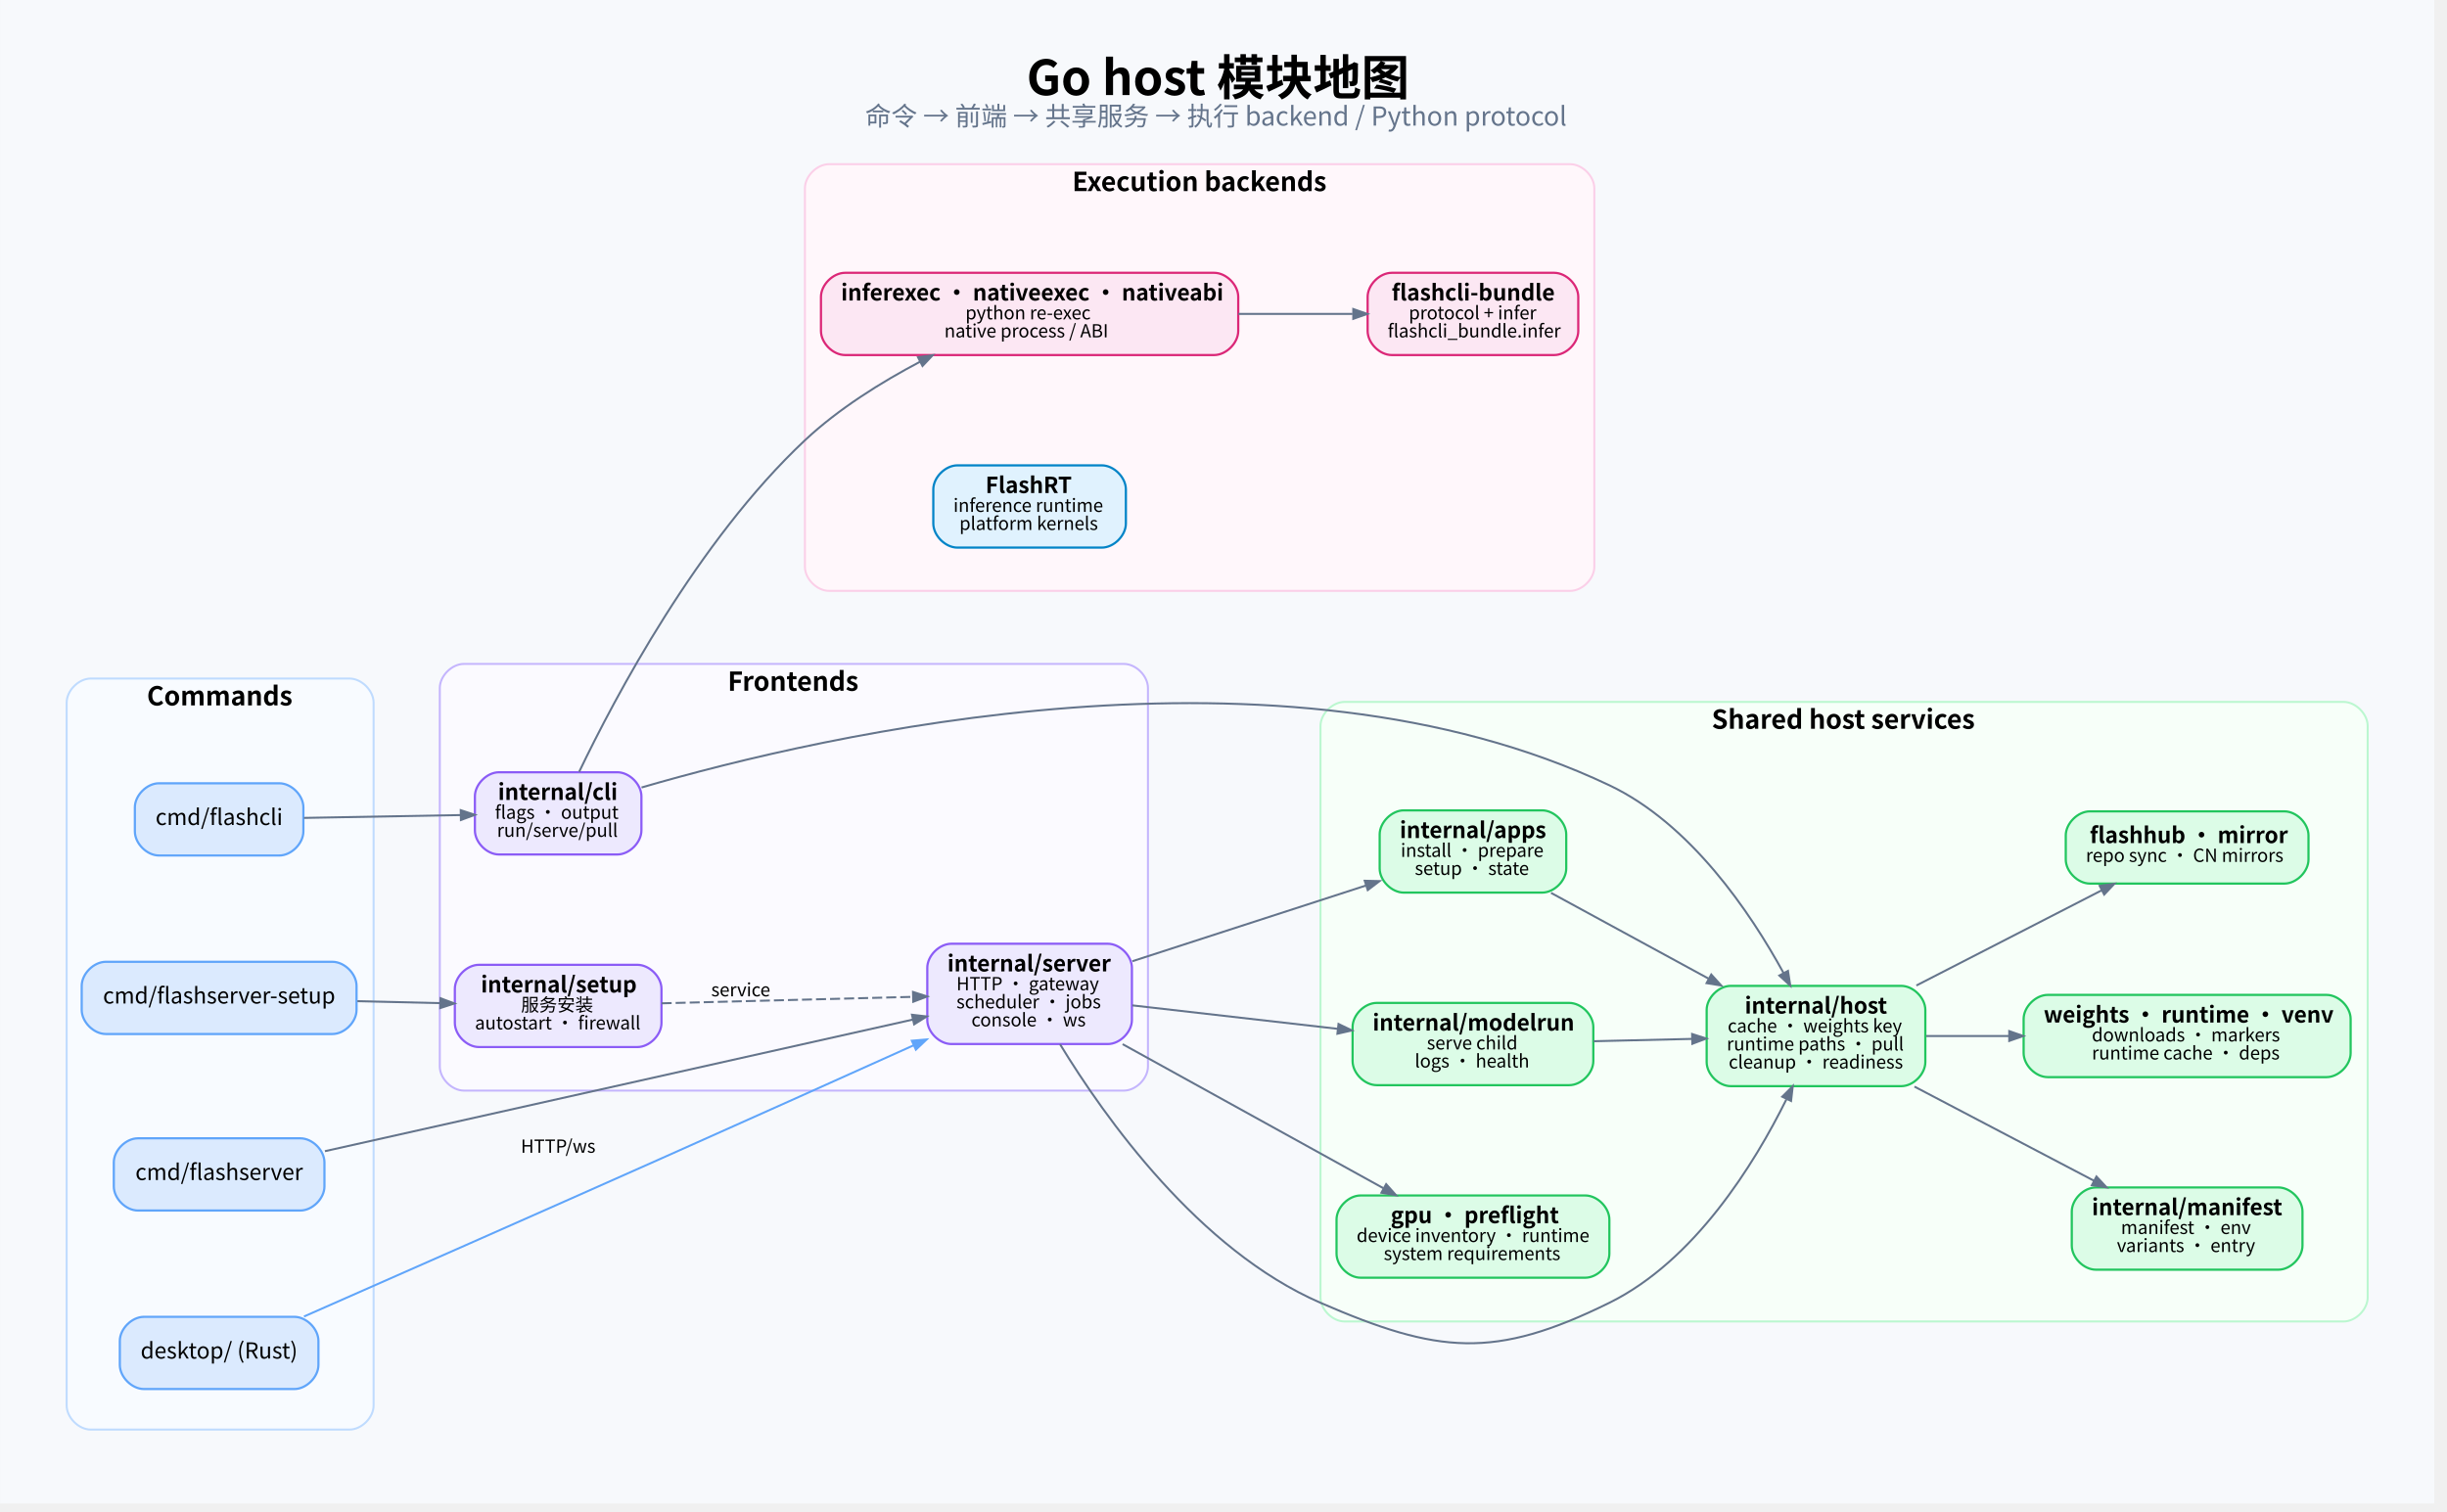
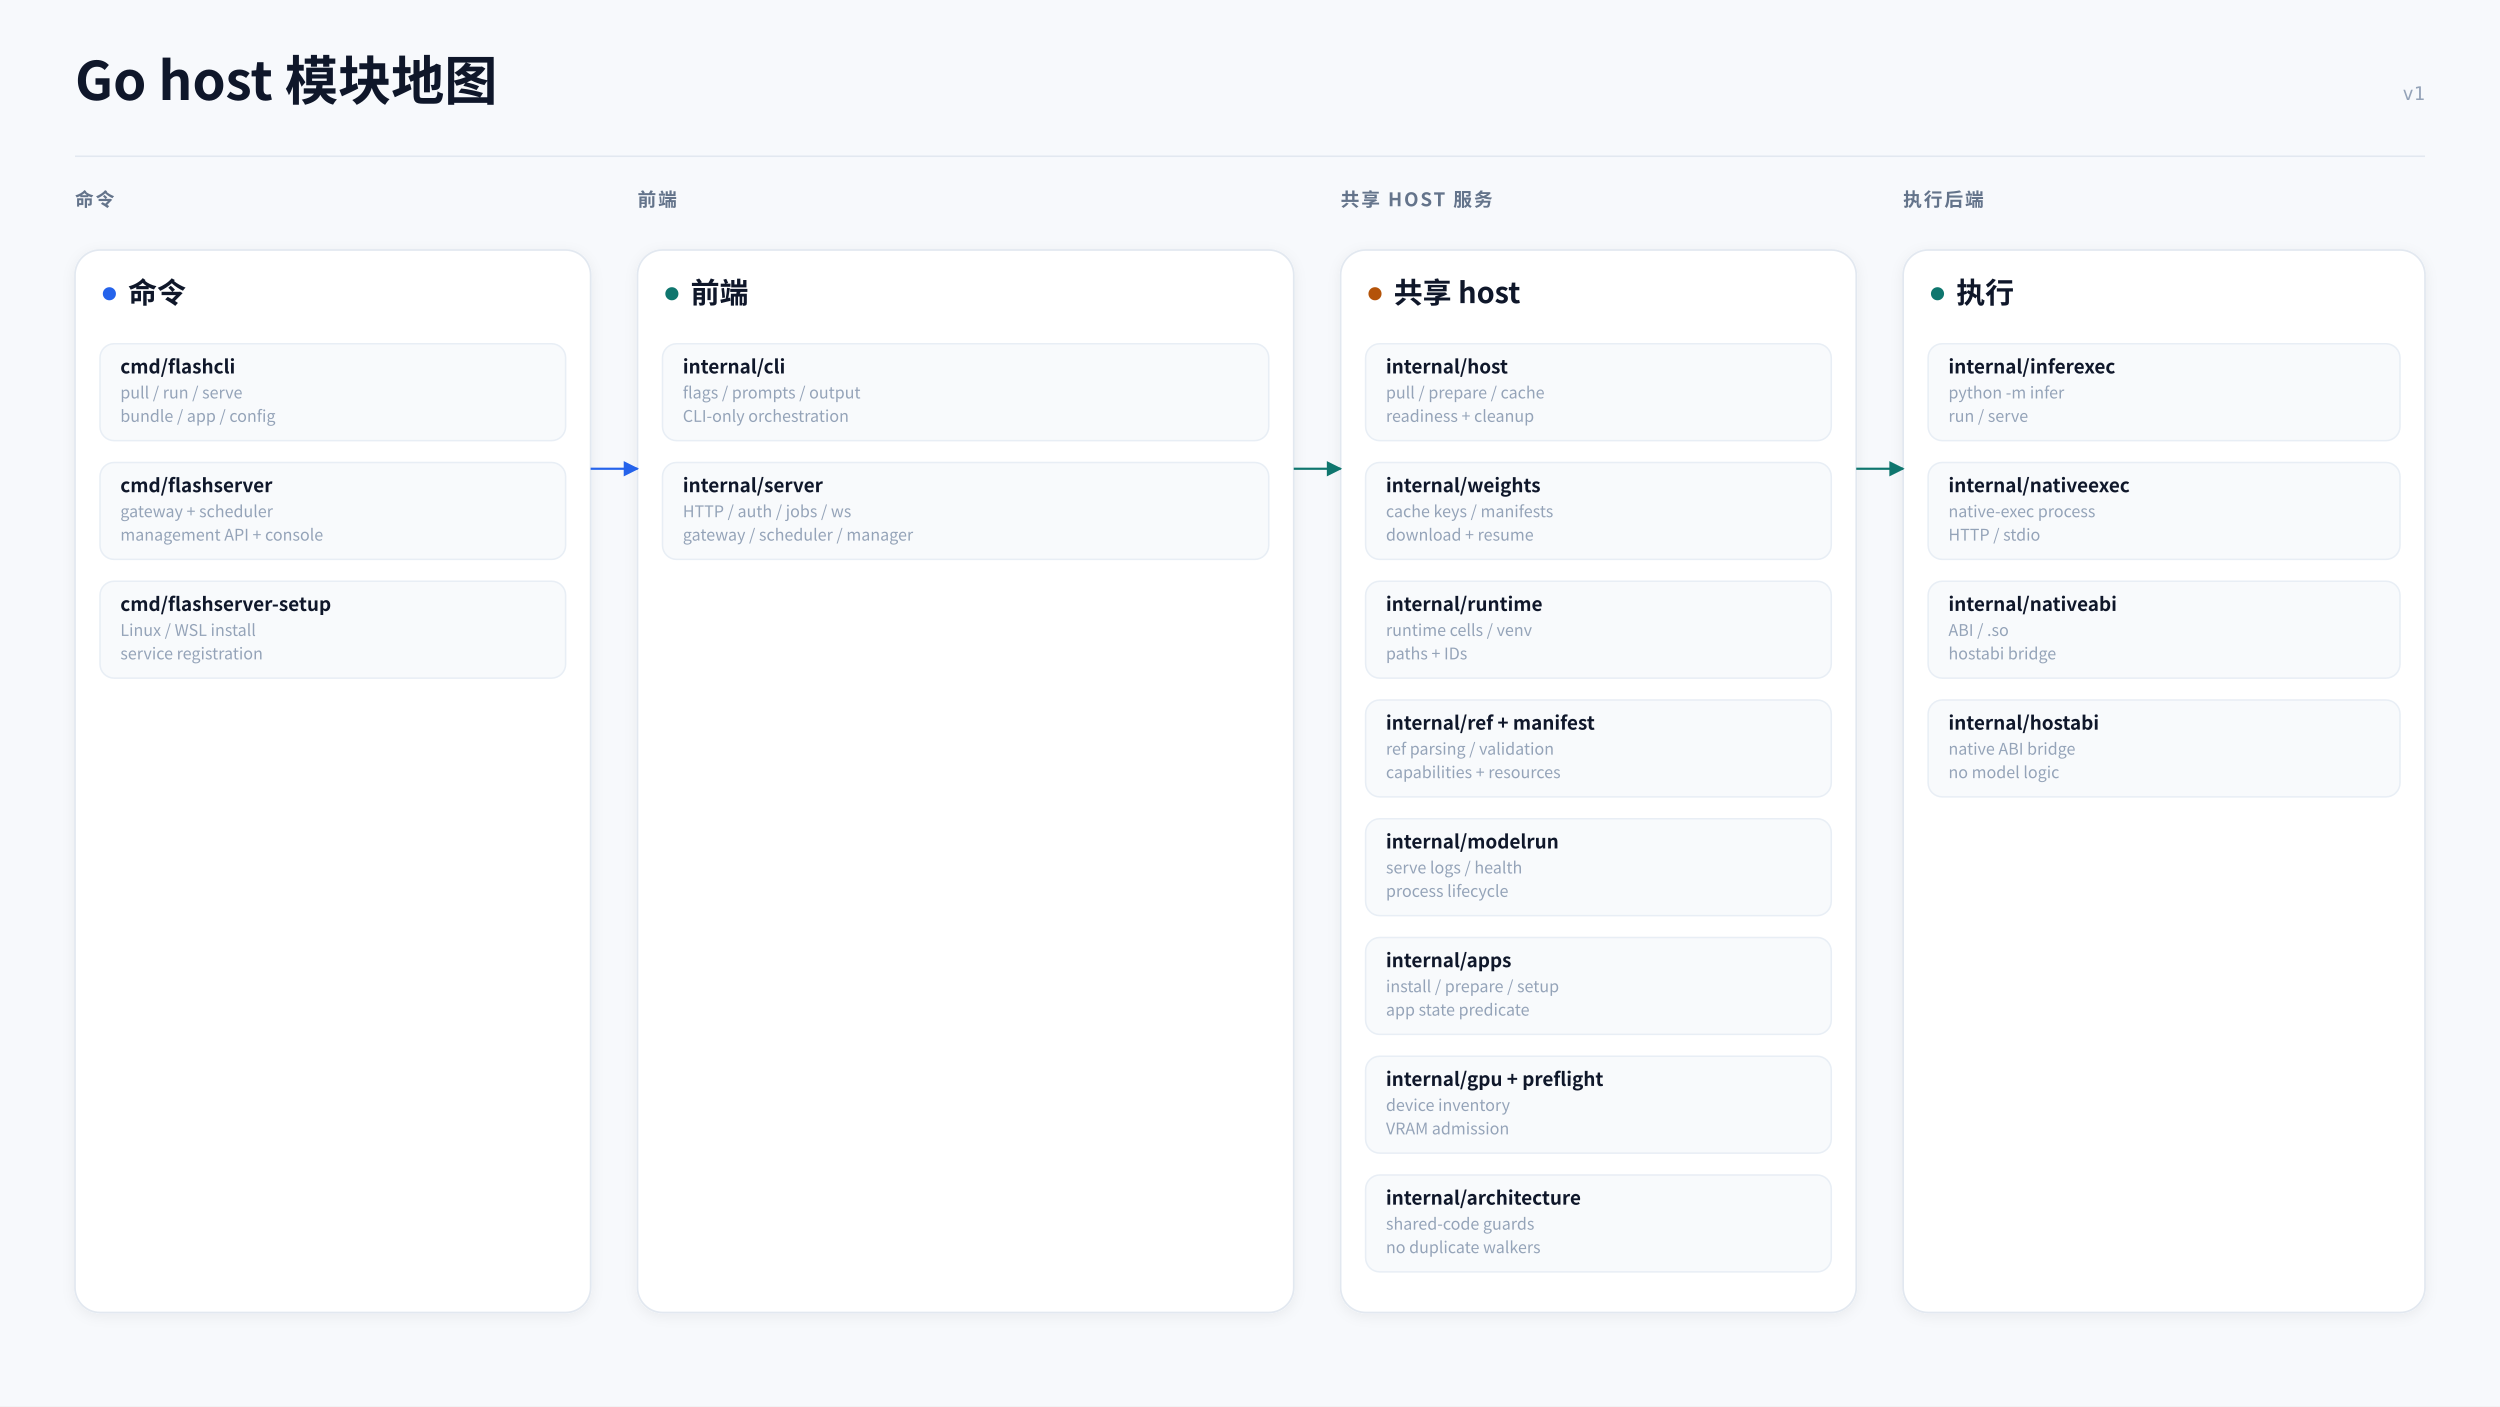
- <svg xmlns="http://www.w3.org/2000/svg" width="1049pt" height="648pt" viewBox="0.00 0.00 1048.95 648.00">
-   <g id="graph0" class="graph" transform="scale(0.86 0.86) rotate(0) translate(25.2 724.39)">
-     <polygon fill="#f7f9fc" stroke="transparent" points="-25.2,25.2 -25.2,-724.39 1188.2,-724.39 1188.2,25.2 -25.2,25.2" />
-     <text text-anchor="start" x="486.5" y="-676.99" font-family="Noto Sans CJK SC" font-weight="bold" font-size="24.00">Go host 模块地图</text>
-     <text text-anchor="start" x="406" y="-661.79" font-family="Noto Sans CJK SC" font-size="13.00" fill="#64748b">命令 → 前端 → 共享服务 → 执行 backend / Python protocol</text>
-     <g id="clust1" class="cluster">
-       <path fill="#f8fbff" stroke="#bfdbfe" d="M20,-11.66C20,-11.66 149,-11.66 149,-11.66 155,-11.66 161,-17.66 161,-23.66 161,-23.66 161,-374.1 161,-374.1 161,-380.1 155,-386.1 149,-386.1 149,-386.1 20,-386.1 20,-386.1 14,-386.1 8,-380.1 8,-374.1 8,-374.1 8,-23.66 8,-23.66 8,-17.66 14,-11.66 20,-11.66" />
-       <text text-anchor="start" x="48" y="-372.7" font-family="Noto Sans CJK SC" font-weight="bold" font-size="13.00">Commands</text>
-     </g>
-     <g id="clust2" class="cluster">
-       <path fill="#fbfaff" stroke="#c4b5fd" d="M206,-180.67C206,-180.67 535,-180.67 535,-180.67 541,-180.67 547,-186.67 547,-192.67 547,-192.67 547,-381.39 547,-381.39 547,-387.39 541,-393.39 535,-393.39 535,-393.39 206,-393.39 206,-393.39 200,-393.39 194,-387.39 194,-381.39 194,-381.39 194,-192.67 194,-192.67 194,-186.67 200,-180.67 206,-180.67" />
-       <text text-anchor="start" x="337.5" y="-379.99" font-family="Noto Sans CJK SC" font-weight="bold" font-size="13.00">Frontends</text>
-     </g>
-     <g id="clust3" class="cluster">
-       <path fill="#f7fff9" stroke="#bbf7d0" d="M645,-65.56C645,-65.56 1143,-65.56 1143,-65.56 1149,-65.56 1155,-71.56 1155,-77.56 1155,-77.56 1155,-362.45 1155,-362.45 1155,-368.45 1149,-374.45 1143,-374.45 1143,-374.45 645,-374.45 645,-374.45 639,-374.45 633,-368.45 633,-362.45 633,-362.45 633,-77.56 633,-77.56 633,-71.56 639,-65.56 645,-65.56" />
-       <text text-anchor="start" x="828" y="-361.05" font-family="Noto Sans CJK SC" font-weight="bold" font-size="13.00">Shared host services</text>
-     </g>
-     <g id="clust4" class="cluster">
-       <path fill="#fff7fb" stroke="#fbcfe8" d="M388,-429.81C388,-429.81 757.5,-429.81 757.5,-429.81 763.5,-429.81 769.5,-435.81 769.5,-441.81 769.5,-441.81 769.5,-630.53 769.5,-630.53 769.5,-636.53 763.5,-642.53 757.5,-642.53 757.5,-642.53 388,-642.53 388,-642.53 382,-642.53 376,-636.53 376,-630.53 376,-630.53 376,-441.81 376,-441.81 376,-435.81 382,-429.81 388,-429.81" />
-       <text text-anchor="start" x="509.25" y="-629.13" font-family="Noto Sans CJK SC" font-weight="bold" font-size="13.00">Execution backends</text>
-     </g>
-     <g id="node1" class="node">
-       <path fill="#dbeafe" stroke="#60a5fa" stroke-width="1.1" d="M114,-333.88C114,-333.88 54,-333.88 54,-333.88 48,-333.88 42,-327.88 42,-321.88 42,-321.88 42,-309.88 42,-309.88 42,-303.88 48,-297.88 54,-297.88 54,-297.88 114,-297.88 114,-297.88 120,-297.88 126,-303.88 126,-309.88 126,-309.88 126,-321.88 126,-321.88 126,-327.88 120,-333.88 114,-333.88" />
-       <text text-anchor="middle" x="84" y="-313.08" font-family="Noto Sans CJK SC" font-size="11.00">cmd/flashcli</text>
-     </g>
-     <g id="node5" class="node">
-       <path fill="#ede9fe" stroke="#8b5cf6" stroke-width="1.1" d="M282.5,-339.38C282.5,-339.38 223.5,-339.38 223.5,-339.38 217.5,-339.38 211.5,-333.38 211.5,-327.38 211.5,-327.38 211.5,-310.38 211.5,-310.38 211.5,-304.38 217.5,-298.38 223.5,-298.38 223.5,-298.38 282.5,-298.38 282.5,-298.38 288.5,-298.38 294.5,-304.38 294.5,-310.38 294.5,-310.38 294.5,-327.38 294.5,-327.38 294.5,-333.38 288.5,-339.38 282.5,-339.38" />
-       <text text-anchor="start" x="223" y="-325.58" font-family="Noto Sans CJK SC" font-weight="bold" font-size="11.00">internal/cli</text>
-       <text text-anchor="start" x="221.5" y="-316.18" font-family="Noto Sans CJK SC" font-size="9.00">flags · output</text>
-       <text text-anchor="start" x="222.5" y="-307.18" font-family="Noto Sans CJK SC" font-size="9.00">run/serve/pull</text>
-     </g>
-     <g id="edge1" class="edge">
-       <path fill="none" stroke="#64748b" d="M126.28,-316.62C149.93,-317.05 179.71,-317.58 204.35,-318.03" />
-       <polygon fill="#64748b" stroke="#64748b" points="204.44,-320.48 211.48,-318.15 204.53,-315.58 204.44,-320.48" />
-     </g>
-     <g id="node2" class="node">
-       <path fill="#dbeafe" stroke="#60a5fa" stroke-width="1.1" d="M124.5,-156.88C124.5,-156.88 43.5,-156.88 43.5,-156.88 37.5,-156.88 31.5,-150.88 31.5,-144.88 31.5,-144.88 31.5,-132.88 31.5,-132.88 31.5,-126.88 37.5,-120.88 43.5,-120.88 43.5,-120.88 124.5,-120.88 124.5,-120.88 130.5,-120.88 136.5,-126.88 136.5,-132.88 136.5,-132.88 136.5,-144.88 136.5,-144.88 136.5,-150.88 130.5,-156.88 124.5,-156.88" />
-       <text text-anchor="middle" x="84" y="-136.08" font-family="Noto Sans CJK SC" font-size="11.00">cmd/flashserver</text>
-     </g>
-     <g id="node6" class="node">
-       <path fill="#ede9fe" stroke="#8b5cf6" stroke-width="1.1" d="M527,-253.88C527,-253.88 449,-253.88 449,-253.88 443,-253.88 437,-247.88 437,-241.88 437,-241.88 437,-215.88 437,-215.88 437,-209.88 443,-203.88 449,-203.88 449,-203.88 527,-203.88 527,-203.88 533,-203.88 539,-209.88 539,-215.88 539,-215.88 539,-241.88 539,-241.88 539,-247.88 533,-253.88 527,-253.88" />
-       <text text-anchor="start" x="447" y="-240.08" font-family="Noto Sans CJK SC" font-weight="bold" font-size="11.00">internal/server</text>
-       <text text-anchor="start" x="451.5" y="-230.68" font-family="Noto Sans CJK SC" font-size="9.00">HTTP · gateway</text>
-       <text text-anchor="start" x="451.5" y="-221.68" font-family="Noto Sans CJK SC" font-size="9.00">scheduler · jobs</text>
-       <text text-anchor="start" x="459" y="-212.68" font-family="Noto Sans CJK SC" font-size="9.00">console · ws</text>
-     </g>
-     <g id="edge2" class="edge">
-       <path fill="none" stroke="#64748b" d="M136.73,-150.46C212.07,-167.33 351.51,-198.55 429.81,-216.08" />
-       <polygon fill="#64748b" stroke="#64748b" points="429.37,-218.49 436.73,-217.63 430.44,-213.71 429.37,-218.49" />
-     </g>
-     <g id="node3" class="node">
-       <path fill="#dbeafe" stroke="#60a5fa" stroke-width="1.1" d="M140.5,-244.88C140.5,-244.88 27.5,-244.88 27.5,-244.88 21.5,-244.88 15.5,-238.88 15.5,-232.88 15.5,-232.88 15.5,-220.88 15.5,-220.88 15.5,-214.88 21.5,-208.88 27.5,-208.88 27.5,-208.88 140.5,-208.88 140.5,-208.88 146.5,-208.88 152.5,-214.88 152.5,-220.88 152.5,-220.88 152.5,-232.88 152.5,-232.88 152.5,-238.88 146.5,-244.88 140.5,-244.88" />
-       <text text-anchor="middle" x="84" y="-224.08" font-family="Noto Sans CJK SC" font-size="11.00">cmd/flashserver-setup</text>
-     </g>
-     <g id="node7" class="node">
-       <path fill="#ede9fe" stroke="#8b5cf6" stroke-width="1.1" d="M292.5,-243.38C292.5,-243.38 213.5,-243.38 213.5,-243.38 207.5,-243.38 201.5,-237.38 201.5,-231.38 201.5,-231.38 201.5,-214.38 201.5,-214.38 201.5,-208.38 207.5,-202.38 213.5,-202.38 213.5,-202.38 292.5,-202.38 292.5,-202.38 298.5,-202.38 304.5,-208.38 304.5,-214.38 304.5,-214.38 304.5,-231.38 304.5,-231.38 304.5,-237.38 298.5,-243.38 292.5,-243.38" />
-       <text text-anchor="start" x="214.5" y="-229.58" font-family="Noto Sans CJK SC" font-weight="bold" font-size="11.00">internal/setup</text>
-       <text text-anchor="start" x="234.5" y="-220.18" font-family="Noto Sans CJK SC" font-size="9.00">服务安装</text>
-       <text text-anchor="start" x="211.5" y="-211.18" font-family="Noto Sans CJK SC" font-size="9.00">autostart · firewall</text>
-     </g>
-     <g id="edge3" class="edge">
-       <path fill="none" stroke="#64748b" d="M152.93,-225.25C166.56,-224.93 180.78,-224.59 194.04,-224.27" />
-       <polygon fill="#64748b" stroke="#64748b" points="194.36,-226.71 201.3,-224.1 194.24,-221.81 194.36,-226.71" />
-     </g>
-     <g id="node4" class="node">
-       <path fill="#dbeafe" stroke="#60a5fa" stroke-width="1.1" d="M121.5,-67.88C121.5,-67.88 46.5,-67.88 46.5,-67.88 40.5,-67.88 34.5,-61.88 34.5,-55.88 34.5,-55.88 34.5,-43.88 34.5,-43.88 34.5,-37.88 40.5,-31.88 46.5,-31.88 46.5,-31.88 121.5,-31.88 121.5,-31.88 127.5,-31.88 133.5,-37.88 133.5,-43.88 133.5,-43.88 133.5,-55.88 133.5,-55.88 133.5,-61.88 127.5,-67.88 121.5,-67.88" />
-       <text text-anchor="middle" x="84" y="-47.08" font-family="Noto Sans CJK SC" font-size="11.00">desktop/ (Rust)</text>
-     </g>
-     <g id="edge4" class="edge">
-       <path fill="none" stroke="#60a5fa" d="M126.3,-68.04C170.44,-87.47 242.47,-119.24 304.5,-146.88 346.61,-165.65 394.12,-187 430.11,-203.21" />
-       <polygon fill="#60a5fa" stroke="#60a5fa" points="429.3,-205.53 436.69,-206.17 431.31,-201.07 429.3,-205.53" />
-       <text text-anchor="middle" x="253" y="-149.68" font-family="Noto Sans CJK SC" font-size="9.00">HTTP/ws</text>
-     </g>
-     <g id="node8" class="node">
-       <path fill="#dcfce7" stroke="#22c55e" stroke-width="1.1" d="M922.5,-232.88C922.5,-232.88 837.5,-232.88 837.5,-232.88 831.5,-232.88 825.5,-226.88 825.5,-220.88 825.5,-220.88 825.5,-194.88 825.5,-194.88 825.5,-188.88 831.5,-182.88 837.5,-182.88 837.5,-182.88 922.5,-182.88 922.5,-182.88 928.5,-182.88 934.5,-188.88 934.5,-194.88 934.5,-194.88 934.5,-220.88 934.5,-220.88 934.5,-226.88 928.5,-232.88 922.5,-232.88" />
-       <text text-anchor="start" x="844.5" y="-219.08" font-family="Noto Sans CJK SC" font-weight="bold" font-size="11.00">internal/host</text>
-       <text text-anchor="start" x="836" y="-209.68" font-family="Noto Sans CJK SC" font-size="9.00">cache · weights key</text>
-       <text text-anchor="start" x="835.5" y="-200.68" font-family="Noto Sans CJK SC" font-size="9.00">runtime paths · pull</text>
-       <text text-anchor="start" x="836.5" y="-191.68" font-family="Noto Sans CJK SC" font-size="9.00">cleanup · readiness</text>
-     </g>
-     <g id="edge5" class="edge">
-       <path fill="none" stroke="#64748b" d="M294.57,-331.78C385.99,-358.42 612.89,-410.78 777,-332.88 817.51,-313.65 847.25,-269.58 863.84,-239.26" />
-       <polygon fill="#64748b" stroke="#64748b" points="866.04,-240.34 867.18,-233.01 861.72,-238.03 866.04,-240.34" />
-     </g>
-     <g id="node15" class="node">
-       <path fill="#fce7f3" stroke="#db2777" stroke-width="1.1" d="M580,-588.38C580,-588.38 396,-588.38 396,-588.38 390,-588.38 384,-582.38 384,-576.38 384,-576.38 384,-559.38 384,-559.38 384,-553.38 390,-547.38 396,-547.38 396,-547.38 580,-547.38 580,-547.38 586,-547.38 592,-553.38 592,-559.38 592,-559.38 592,-576.38 592,-576.38 592,-582.38 586,-588.38 580,-588.38" />
-       <text text-anchor="start" x="394" y="-574.58" font-family="Noto Sans CJK SC" font-weight="bold" font-size="11.00">inferexec · nativeexec · nativeabi</text>
-       <text text-anchor="start" x="456" y="-565.18" font-family="Noto Sans CJK SC" font-size="9.00">python re-exec</text>
-       <text text-anchor="start" x="445.5" y="-556.18" font-family="Noto Sans CJK SC" font-size="9.00">native process / ABI</text>
-     </g>
-     <g id="edge6" class="edge">
-       <path fill="none" stroke="#64748b" d="M263.47,-339.59C281.2,-376.55 322.48,-454.69 376,-504.88 392.7,-520.54 414,-533.82 433.47,-544.09" />
-       <polygon fill="#64748b" stroke="#64748b" points="432.37,-546.29 439.72,-547.32 434.62,-541.93 432.37,-546.29" />
-     </g>
-     <g id="edge7" class="edge">
-       <path fill="none" stroke="#64748b" d="M503.19,-203.76C525.4,-167.32 572.22,-101.26 633,-74.88 691.71,-49.4 719.6,-46.57 777,-74.88 819.51,-95.85 849.23,-144 865.21,-176.23" />
-       <polygon fill="#64748b" stroke="#64748b" points="863.16,-177.62 868.41,-182.86 867.57,-175.49 863.16,-177.62" />
-     </g>
-     <g id="node9" class="node">
-       <path fill="#dcfce7" stroke="#22c55e" stroke-width="1.1" d="M743.5,-320.38C743.5,-320.38 674.5,-320.38 674.5,-320.38 668.5,-320.38 662.5,-314.38 662.5,-308.38 662.5,-308.38 662.5,-291.38 662.5,-291.38 662.5,-285.38 668.5,-279.38 674.5,-279.38 674.5,-279.38 743.5,-279.38 743.5,-279.38 749.5,-279.38 755.5,-285.38 755.5,-291.38 755.5,-291.38 755.5,-308.38 755.5,-308.38 755.5,-314.38 749.5,-320.38 743.5,-320.38" />
-       <text text-anchor="start" x="672.5" y="-306.58" font-family="Noto Sans CJK SC" font-weight="bold" font-size="11.00">internal/apps</text>
-       <text text-anchor="start" x="673" y="-297.18" font-family="Noto Sans CJK SC" font-size="9.00">install · prepare</text>
-       <text text-anchor="start" x="680" y="-288.18" font-family="Noto Sans CJK SC" font-size="9.00">setup · state</text>
-     </g>
-     <g id="edge8" class="edge">
-       <path fill="none" stroke="#64748b" d="M539.24,-245.17C574.05,-256.45 620.29,-271.44 655.56,-282.88" />
-       <polygon fill="#64748b" stroke="#64748b" points="655.05,-285.29 662.46,-285.12 656.56,-280.63 655.05,-285.29" />
-     </g>
-     <g id="node10" class="node">
-       <path fill="#dcfce7" stroke="#22c55e" stroke-width="1.1" d="M757,-224.38C757,-224.38 661,-224.38 661,-224.38 655,-224.38 649,-218.38 649,-212.38 649,-212.38 649,-195.38 649,-195.38 649,-189.38 655,-183.38 661,-183.38 661,-183.38 757,-183.38 757,-183.38 763,-183.38 769,-189.38 769,-195.38 769,-195.38 769,-212.38 769,-212.38 769,-218.38 763,-224.38 757,-224.38" />
-       <text text-anchor="start" x="659" y="-210.58" font-family="Noto Sans CJK SC" font-weight="bold" font-size="11.00">internal/modelrun</text>
-       <text text-anchor="start" x="686" y="-201.18" font-family="Noto Sans CJK SC" font-size="9.00">serve child</text>
-       <text text-anchor="start" x="680" y="-192.18" font-family="Noto Sans CJK SC" font-size="9.00">logs · health</text>
-     </g>
-     <g id="edge9" class="edge">
-       <path fill="none" stroke="#64748b" d="M539.24,-223.15C569.53,-219.69 608.48,-215.24 641.32,-211.49" />
-       <polygon fill="#64748b" stroke="#64748b" points="641.99,-213.88 648.67,-210.66 641.43,-209.01 641.99,-213.88" />
-     </g>
-     <g id="node14" class="node">
-       <path fill="#dcfce7" stroke="#22c55e" stroke-width="1.1" d="M765,-128.38C765,-128.38 653,-128.38 653,-128.38 647,-128.38 641,-122.38 641,-116.38 641,-116.38 641,-99.38 641,-99.38 641,-93.38 647,-87.38 653,-87.38 653,-87.38 765,-87.38 765,-87.38 771,-87.38 777,-93.38 777,-99.38 777,-99.38 777,-116.38 777,-116.38 777,-122.38 771,-128.38 765,-128.38" />
-       <text text-anchor="start" x="668" y="-114.58" font-family="Noto Sans CJK SC" font-weight="bold" font-size="11.00">gpu · preflight</text>
-       <text text-anchor="start" x="651" y="-105.18" font-family="Noto Sans CJK SC" font-size="9.00">device inventory · runtime</text>
-       <text text-anchor="start" x="664.5" y="-96.18" font-family="Noto Sans CJK SC" font-size="9.00">system requirements</text>
-     </g>
-     <g id="edge10" class="edge">
-       <path fill="none" stroke="#64748b" d="M534.38,-203.81C572.51,-182.74 626.67,-152.82 664.32,-132.02" />
-       <polygon fill="#64748b" stroke="#64748b" points="665.74,-134.03 670.68,-128.5 663.37,-129.74 665.74,-134.03" />
-     </g>
-     <g id="edge17" class="edge">
-       <path fill="none" stroke="#64748b" stroke-dasharray="5,2" d="M304.56,-224.18C341.48,-225.13 391.57,-226.42 429.92,-227.41" />
-       <polygon fill="#64748b" stroke="#64748b" points="429.88,-229.86 436.94,-227.59 430.01,-224.96 429.88,-229.86" />
-       <text text-anchor="middle" x="344" y="-227.68" font-family="Noto Sans CJK SC" font-size="9.00">service</text>
-     </g>
-     <g id="node11" class="node">
-       <path fill="#dcfce7" stroke="#22c55e" stroke-width="1.1" d="M1110.5,-132.38C1110.5,-132.38 1019.5,-132.38 1019.5,-132.38 1013.5,-132.38 1007.5,-126.38 1007.5,-120.38 1007.5,-120.38 1007.5,-103.38 1007.5,-103.38 1007.5,-97.38 1013.5,-91.38 1019.5,-91.38 1019.5,-91.38 1110.5,-91.38 1110.5,-91.38 1116.5,-91.38 1122.5,-97.38 1122.5,-103.38 1122.5,-103.38 1122.5,-120.38 1122.5,-120.38 1122.5,-126.38 1116.5,-132.38 1110.5,-132.38" />
-       <text text-anchor="start" x="1017.5" y="-118.58" font-family="Noto Sans CJK SC" font-weight="bold" font-size="11.00">internal/manifest</text>
-       <text text-anchor="start" x="1032" y="-109.18" font-family="Noto Sans CJK SC" font-size="9.00">manifest · env</text>
-       <text text-anchor="start" x="1030" y="-100.18" font-family="Noto Sans CJK SC" font-size="9.00">variants · entry</text>
-     </g>
-     <g id="edge15" class="edge">
-       <path fill="none" stroke="#64748b" d="M929.08,-182.66C956.73,-168.16 991.26,-150.04 1018.47,-135.77" />
-       <polygon fill="#64748b" stroke="#64748b" points="1019.8,-137.83 1024.86,-132.41 1017.52,-133.5 1019.8,-137.83" />
-     </g>
-     <g id="node12" class="node">
-       <path fill="#dcfce7" stroke="#22c55e" stroke-width="1.1" d="M1134.5,-228.38C1134.5,-228.38 995.5,-228.38 995.5,-228.38 989.5,-228.38 983.5,-222.38 983.5,-216.38 983.5,-216.38 983.5,-199.38 983.5,-199.38 983.5,-193.38 989.5,-187.38 995.5,-187.38 995.5,-187.38 1134.5,-187.38 1134.5,-187.38 1140.5,-187.38 1146.5,-193.38 1146.5,-199.38 1146.5,-199.38 1146.5,-216.38 1146.5,-216.38 1146.5,-222.38 1140.5,-228.38 1134.5,-228.38" />
-       <text text-anchor="start" x="993.5" y="-214.58" font-family="Noto Sans CJK SC" font-weight="bold" font-size="11.00">weights · runtime · venv</text>
-       <text text-anchor="start" x="1017.5" y="-205.18" font-family="Noto Sans CJK SC" font-size="9.00">downloads · markers</text>
-       <text text-anchor="start" x="1017.5" y="-196.18" font-family="Noto Sans CJK SC" font-size="9.00">runtime cache · deps</text>
-     </g>
-     <g id="edge13" class="edge">
-       <path fill="none" stroke="#64748b" d="M934.92,-207.88C947.84,-207.88 961.98,-207.88 976.01,-207.88" />
-       <polygon fill="#64748b" stroke="#64748b" points="976.33,-210.33 983.33,-207.88 976.33,-205.43 976.33,-210.33" />
-     </g>
-     <g id="node13" class="node">
-       <path fill="#dcfce7" stroke="#22c55e" stroke-width="1.1" d="M1113.5,-319.88C1113.5,-319.88 1016.5,-319.88 1016.5,-319.88 1010.5,-319.88 1004.5,-313.88 1004.5,-307.88 1004.5,-307.88 1004.5,-295.88 1004.5,-295.88 1004.5,-289.88 1010.5,-283.88 1016.5,-283.88 1016.5,-283.88 1113.5,-283.88 1113.5,-283.88 1119.5,-283.88 1125.5,-289.88 1125.5,-295.88 1125.5,-295.88 1125.5,-307.88 1125.5,-307.88 1125.5,-313.88 1119.5,-319.88 1113.5,-319.88" />
-       <text text-anchor="start" x="1016.5" y="-304.08" font-family="Noto Sans CJK SC" font-weight="bold" font-size="11.00">flashhub · mirror</text>
-       <text text-anchor="start" x="1014.5" y="-294.68" font-family="Noto Sans CJK SC" font-size="9.00">repo sync · CN mirrors</text>
-     </g>
-     <g id="edge14" class="edge">
-       <path fill="none" stroke="#64748b" d="M930.04,-233.07C958.86,-247.87 994.89,-266.38 1022.33,-280.48" />
-       <polygon fill="#64748b" stroke="#64748b" points="1021.41,-282.76 1028.75,-283.78 1023.65,-278.4 1021.41,-282.76" />
-     </g>
-     <g id="edge11" class="edge">
-       <path fill="none" stroke="#64748b" d="M747.93,-279.24C771.07,-266.63 801,-250.34 826.41,-236.51" />
-       <polygon fill="#64748b" stroke="#64748b" points="827.79,-238.55 832.77,-233.05 825.45,-234.24 827.79,-238.55" />
-     </g>
-     <g id="edge12" class="edge">
-       <path fill="none" stroke="#64748b" d="M769.11,-205.28C784.96,-205.66 802.12,-206.06 818.06,-206.44" />
-       <polygon fill="#64748b" stroke="#64748b" points="818.24,-208.89 825.3,-206.61 818.36,-204 818.24,-208.89" />
-     </g>
-     <g id="node16" class="node">
-       <path fill="#fce7f3" stroke="#db2777" stroke-width="1.1" d="M749.5,-588.38C749.5,-588.38 668.5,-588.38 668.5,-588.38 662.5,-588.38 656.5,-582.38 656.5,-576.38 656.5,-576.38 656.5,-559.38 656.5,-559.38 656.5,-553.38 662.5,-547.38 668.5,-547.38 668.5,-547.38 749.5,-547.38 749.5,-547.38 755.5,-547.38 761.5,-553.38 761.5,-559.38 761.5,-559.38 761.5,-576.38 761.5,-576.38 761.5,-582.38 755.5,-588.38 749.5,-588.38" />
-       <text text-anchor="start" x="668.5" y="-574.58" font-family="Noto Sans CJK SC" font-weight="bold" font-size="11.00">flashcli-bundle</text>
-       <text text-anchor="start" x="677" y="-565.18" font-family="Noto Sans CJK SC" font-size="9.00">protocol + infer</text>
-       <text text-anchor="start" x="666.5" y="-556.18" font-family="Noto Sans CJK SC" font-size="9.00">flashcli_bundle.infer</text>
-     </g>
-     <g id="edge16" class="edge">
-       <path fill="none" stroke="#64748b" d="M592.09,-567.88C611.6,-567.88 631.38,-567.88 648.95,-567.88" />
-       <polygon fill="#64748b" stroke="#64748b" points="649.34,-570.33 656.34,-567.88 649.34,-565.43 649.34,-570.33" />
-     </g>
-     <g id="node17" class="node">
-       <path fill="#e0f2fe" stroke="#0284c7" stroke-width="1.1" d="M524,-492.38C524,-492.38 452,-492.38 452,-492.38 446,-492.38 440,-486.38 440,-480.38 440,-480.38 440,-463.38 440,-463.38 440,-457.38 446,-451.38 452,-451.38 452,-451.38 524,-451.38 524,-451.38 530,-451.38 536,-457.38 536,-463.38 536,-463.38 536,-480.38 536,-480.38 536,-486.38 530,-492.38 524,-492.38" />
-       <text text-anchor="start" x="466" y="-478.58" font-family="Noto Sans CJK SC" font-weight="bold" font-size="11.00">FlashRT</text>
-       <text text-anchor="start" x="450" y="-469.18" font-family="Noto Sans CJK SC" font-size="9.00">inference runtime</text>
-       <text text-anchor="start" x="453" y="-460.18" font-family="Noto Sans CJK SC" font-size="9.00">platform kernels</text>
-     </g>
-   </g>
+ <svg xmlns="http://www.w3.org/2000/svg" width="1600" height="900" viewBox="0 0 1600 900">
+   <defs>
+     <filter id="shadow" x="-20%" y="-20%" width="140%" height="140%">
+       <feDropShadow dx="0" dy="2" stdDeviation="4" flood-color="#0F172A" flood-opacity="0.06" />
+     </filter>
+     <marker id="arrow-blue" viewBox="0 0 10 10" refX="9" refY="5" markerWidth="7" markerHeight="7" orient="auto-start-reverse">
+       <path d="M 0 0 L 10 5 L 0 10 z" fill="#2563EB" />
+     </marker>
+     <marker id="arrow-green" viewBox="0 0 10 10" refX="9" refY="5" markerWidth="7" markerHeight="7" orient="auto-start-reverse">
+       <path d="M 0 0 L 10 5 L 0 10 z" fill="#0F766E" />
+     </marker>
+     <marker id="arrow-amber" viewBox="0 0 10 10" refX="9" refY="5" markerWidth="7" markerHeight="7" orient="auto-start-reverse">
+       <path d="M 0 0 L 10 5 L 0 10 z" fill="#B45309" />
+     </marker>
+     <marker id="arrow-red" viewBox="0 0 10 10" refX="9" refY="5" markerWidth="7" markerHeight="7" orient="auto-start-reverse">
+       <path d="M 0 0 L 10 5 L 0 10 z" fill="#DC2626" />
+     </marker>
+   </defs>
+   <rect width="1600" height="900" fill="#F7F9FC" />
+   <path d="M 48 100 L 1552 100" stroke="#E2E8F0" stroke-width="1" />
+   <text x="48" y="64" text-anchor="start" font-family="Noto Sans CJK SC, Microsoft YaHei, sans-serif" font-size="34" font-weight="700" fill="#0F172A">Go host 模块地图</text>
+   <text x="1552" y="64" text-anchor="end" font-family="JetBrains Mono, Consolas, monospace" font-size="12" font-weight="400" fill="#94A3B8">v1</text>
+   <text x="48" y="132" text-anchor="start" font-family="Noto Sans CJK SC, Microsoft YaHei, sans-serif" font-size="12" font-weight="600" fill="#64748B" letter-spacing="1.2">命令</text>
+   <text x="408" y="132" text-anchor="start" font-family="Noto Sans CJK SC, Microsoft YaHei, sans-serif" font-size="12" font-weight="600" fill="#64748B" letter-spacing="1.2">前端</text>
+   <text x="858" y="132" text-anchor="start" font-family="Noto Sans CJK SC, Microsoft YaHei, sans-serif" font-size="12" font-weight="600" fill="#64748B" letter-spacing="1.2">共享 HOST 服务</text>
+   <text x="1218" y="132" text-anchor="start" font-family="Noto Sans CJK SC, Microsoft YaHei, sans-serif" font-size="12" font-weight="600" fill="#64748B" letter-spacing="1.2">执行后端</text>
+   <rect x="48" y="160" width="330" height="680" rx="16" fill="#FFFFFF" stroke="#E2E8F0" stroke-width="1.1" filter="url(#shadow)" />
+   <circle cx="70" cy="188" r="4.2" fill="#2563EB" />
+   <text x="82" y="194" text-anchor="start" font-family="Noto Sans CJK SC, Microsoft YaHei, sans-serif" font-size="18.5" font-weight="700" fill="#0F172A">命令</text>
+   <rect x="64" y="220" width="298" height="62" rx="9" fill="#F8FAFC" stroke="#E8EEF5" stroke-width="1" />
+   <text x="77" y="239" text-anchor="start" font-family="Noto Sans CJK SC, Microsoft YaHei, sans-serif" font-size="12.1" font-weight="600" fill="#0F172A">cmd/flashcli</text>
+   <text x="77" y="255" text-anchor="start" font-family="Noto Sans CJK SC, Microsoft YaHei, sans-serif" font-size="10.3" font-weight="400" fill="#94A3B8">pull / run / serve</text>
+   <text x="77" y="270" text-anchor="start" font-family="Noto Sans CJK SC, Microsoft YaHei, sans-serif" font-size="10.3" font-weight="400" fill="#94A3B8">bundle / app / config</text>
+   <rect x="64" y="296" width="298" height="62" rx="9" fill="#F8FAFC" stroke="#E8EEF5" stroke-width="1" />
+   <text x="77" y="315" text-anchor="start" font-family="Noto Sans CJK SC, Microsoft YaHei, sans-serif" font-size="12.1" font-weight="600" fill="#0F172A">cmd/flashserver</text>
+   <text x="77" y="331" text-anchor="start" font-family="Noto Sans CJK SC, Microsoft YaHei, sans-serif" font-size="10.3" font-weight="400" fill="#94A3B8">gateway + scheduler</text>
+   <text x="77" y="346" text-anchor="start" font-family="Noto Sans CJK SC, Microsoft YaHei, sans-serif" font-size="10.3" font-weight="400" fill="#94A3B8">management API + console</text>
+   <rect x="64" y="372" width="298" height="62" rx="9" fill="#F8FAFC" stroke="#E8EEF5" stroke-width="1" />
+   <text x="77" y="391" text-anchor="start" font-family="Noto Sans CJK SC, Microsoft YaHei, sans-serif" font-size="12.1" font-weight="600" fill="#0F172A">cmd/flashserver-setup</text>
+   <text x="77" y="407" text-anchor="start" font-family="Noto Sans CJK SC, Microsoft YaHei, sans-serif" font-size="10.3" font-weight="400" fill="#94A3B8">Linux / WSL install</text>
+   <text x="77" y="422" text-anchor="start" font-family="Noto Sans CJK SC, Microsoft YaHei, sans-serif" font-size="10.3" font-weight="400" fill="#94A3B8">service registration</text>
+   <rect x="408" y="160" width="420" height="680" rx="16" fill="#FFFFFF" stroke="#E2E8F0" stroke-width="1.1" filter="url(#shadow)" />
+   <circle cx="430" cy="188" r="4.2" fill="#0F766E" />
+   <text x="442" y="194" text-anchor="start" font-family="Noto Sans CJK SC, Microsoft YaHei, sans-serif" font-size="18.5" font-weight="700" fill="#0F172A">前端</text>
+   <rect x="424" y="220" width="388" height="62" rx="9" fill="#F8FAFC" stroke="#E8EEF5" stroke-width="1" />
+   <text x="437" y="239" text-anchor="start" font-family="Noto Sans CJK SC, Microsoft YaHei, sans-serif" font-size="12.1" font-weight="600" fill="#0F172A">internal/cli</text>
+   <text x="437" y="255" text-anchor="start" font-family="Noto Sans CJK SC, Microsoft YaHei, sans-serif" font-size="10.3" font-weight="400" fill="#94A3B8">flags / prompts / output</text>
+   <text x="437" y="270" text-anchor="start" font-family="Noto Sans CJK SC, Microsoft YaHei, sans-serif" font-size="10.3" font-weight="400" fill="#94A3B8">CLI-only orchestration</text>
+   <rect x="424" y="296" width="388" height="62" rx="9" fill="#F8FAFC" stroke="#E8EEF5" stroke-width="1" />
+   <text x="437" y="315" text-anchor="start" font-family="Noto Sans CJK SC, Microsoft YaHei, sans-serif" font-size="12.1" font-weight="600" fill="#0F172A">internal/server</text>
+   <text x="437" y="331" text-anchor="start" font-family="Noto Sans CJK SC, Microsoft YaHei, sans-serif" font-size="10.3" font-weight="400" fill="#94A3B8">HTTP / auth / jobs / ws</text>
+   <text x="437" y="346" text-anchor="start" font-family="Noto Sans CJK SC, Microsoft YaHei, sans-serif" font-size="10.3" font-weight="400" fill="#94A3B8">gateway / scheduler / manager</text>
+   <rect x="858" y="160" width="330" height="680" rx="16" fill="#FFFFFF" stroke="#E2E8F0" stroke-width="1.1" filter="url(#shadow)" />
+   <circle cx="880" cy="188" r="4.2" fill="#B45309" />
+   <text x="892" y="194" text-anchor="start" font-family="Noto Sans CJK SC, Microsoft YaHei, sans-serif" font-size="18.5" font-weight="700" fill="#0F172A">共享 host</text>
+   <rect x="874" y="220" width="298" height="62" rx="9" fill="#F8FAFC" stroke="#E8EEF5" stroke-width="1" />
+   <text x="887" y="239" text-anchor="start" font-family="Noto Sans CJK SC, Microsoft YaHei, sans-serif" font-size="12.1" font-weight="600" fill="#0F172A">internal/host</text>
+   <text x="887" y="255" text-anchor="start" font-family="Noto Sans CJK SC, Microsoft YaHei, sans-serif" font-size="10.3" font-weight="400" fill="#94A3B8">pull / prepare / cache</text>
+   <text x="887" y="270" text-anchor="start" font-family="Noto Sans CJK SC, Microsoft YaHei, sans-serif" font-size="10.3" font-weight="400" fill="#94A3B8">readiness + cleanup</text>
+   <rect x="874" y="296" width="298" height="62" rx="9" fill="#F8FAFC" stroke="#E8EEF5" stroke-width="1" />
+   <text x="887" y="315" text-anchor="start" font-family="Noto Sans CJK SC, Microsoft YaHei, sans-serif" font-size="12.1" font-weight="600" fill="#0F172A">internal/weights</text>
+   <text x="887" y="331" text-anchor="start" font-family="Noto Sans CJK SC, Microsoft YaHei, sans-serif" font-size="10.3" font-weight="400" fill="#94A3B8">cache keys / manifests</text>
+   <text x="887" y="346" text-anchor="start" font-family="Noto Sans CJK SC, Microsoft YaHei, sans-serif" font-size="10.3" font-weight="400" fill="#94A3B8">download + resume</text>
+   <rect x="874" y="372" width="298" height="62" rx="9" fill="#F8FAFC" stroke="#E8EEF5" stroke-width="1" />
+   <text x="887" y="391" text-anchor="start" font-family="Noto Sans CJK SC, Microsoft YaHei, sans-serif" font-size="12.1" font-weight="600" fill="#0F172A">internal/runtime</text>
+   <text x="887" y="407" text-anchor="start" font-family="Noto Sans CJK SC, Microsoft YaHei, sans-serif" font-size="10.3" font-weight="400" fill="#94A3B8">runtime cells / venv</text>
+   <text x="887" y="422" text-anchor="start" font-family="Noto Sans CJK SC, Microsoft YaHei, sans-serif" font-size="10.3" font-weight="400" fill="#94A3B8">paths + IDs</text>
+   <rect x="874" y="448" width="298" height="62" rx="9" fill="#F8FAFC" stroke="#E8EEF5" stroke-width="1" />
+   <text x="887" y="467" text-anchor="start" font-family="Noto Sans CJK SC, Microsoft YaHei, sans-serif" font-size="12.1" font-weight="600" fill="#0F172A">internal/ref + manifest</text>
+   <text x="887" y="483" text-anchor="start" font-family="Noto Sans CJK SC, Microsoft YaHei, sans-serif" font-size="10.3" font-weight="400" fill="#94A3B8">ref parsing / validation</text>
+   <text x="887" y="498" text-anchor="start" font-family="Noto Sans CJK SC, Microsoft YaHei, sans-serif" font-size="10.3" font-weight="400" fill="#94A3B8">capabilities + resources</text>
+   <rect x="874" y="524" width="298" height="62" rx="9" fill="#F8FAFC" stroke="#E8EEF5" stroke-width="1" />
+   <text x="887" y="543" text-anchor="start" font-family="Noto Sans CJK SC, Microsoft YaHei, sans-serif" font-size="12.1" font-weight="600" fill="#0F172A">internal/modelrun</text>
+   <text x="887" y="559" text-anchor="start" font-family="Noto Sans CJK SC, Microsoft YaHei, sans-serif" font-size="10.3" font-weight="400" fill="#94A3B8">serve logs / health</text>
+   <text x="887" y="574" text-anchor="start" font-family="Noto Sans CJK SC, Microsoft YaHei, sans-serif" font-size="10.3" font-weight="400" fill="#94A3B8">process lifecycle</text>
+   <rect x="874" y="600" width="298" height="62" rx="9" fill="#F8FAFC" stroke="#E8EEF5" stroke-width="1" />
+   <text x="887" y="619" text-anchor="start" font-family="Noto Sans CJK SC, Microsoft YaHei, sans-serif" font-size="12.1" font-weight="600" fill="#0F172A">internal/apps</text>
+   <text x="887" y="635" text-anchor="start" font-family="Noto Sans CJK SC, Microsoft YaHei, sans-serif" font-size="10.3" font-weight="400" fill="#94A3B8">install / prepare / setup</text>
+   <text x="887" y="650" text-anchor="start" font-family="Noto Sans CJK SC, Microsoft YaHei, sans-serif" font-size="10.3" font-weight="400" fill="#94A3B8">app state predicate</text>
+   <rect x="874" y="676" width="298" height="62" rx="9" fill="#F8FAFC" stroke="#E8EEF5" stroke-width="1" />
+   <text x="887" y="695" text-anchor="start" font-family="Noto Sans CJK SC, Microsoft YaHei, sans-serif" font-size="12.1" font-weight="600" fill="#0F172A">internal/gpu + preflight</text>
+   <text x="887" y="711" text-anchor="start" font-family="Noto Sans CJK SC, Microsoft YaHei, sans-serif" font-size="10.3" font-weight="400" fill="#94A3B8">device inventory</text>
+   <text x="887" y="726" text-anchor="start" font-family="Noto Sans CJK SC, Microsoft YaHei, sans-serif" font-size="10.3" font-weight="400" fill="#94A3B8">VRAM admission</text>
+   <rect x="874" y="752" width="298" height="62" rx="9" fill="#F8FAFC" stroke="#E8EEF5" stroke-width="1" />
+   <text x="887" y="771" text-anchor="start" font-family="Noto Sans CJK SC, Microsoft YaHei, sans-serif" font-size="12.1" font-weight="600" fill="#0F172A">internal/architecture</text>
+   <text x="887" y="787" text-anchor="start" font-family="Noto Sans CJK SC, Microsoft YaHei, sans-serif" font-size="10.3" font-weight="400" fill="#94A3B8">shared-code guards</text>
+   <text x="887" y="802" text-anchor="start" font-family="Noto Sans CJK SC, Microsoft YaHei, sans-serif" font-size="10.3" font-weight="400" fill="#94A3B8">no duplicate walkers</text>
+   <rect x="1218" y="160" width="334" height="680" rx="16" fill="#FFFFFF" stroke="#E2E8F0" stroke-width="1.1" filter="url(#shadow)" />
+   <circle cx="1240" cy="188" r="4.2" fill="#0F766E" />
+   <text x="1252" y="194" text-anchor="start" font-family="Noto Sans CJK SC, Microsoft YaHei, sans-serif" font-size="18.5" font-weight="700" fill="#0F172A">执行</text>
+   <rect x="1234" y="220" width="302" height="62" rx="9" fill="#F8FAFC" stroke="#E8EEF5" stroke-width="1" />
+   <text x="1247" y="239" text-anchor="start" font-family="Noto Sans CJK SC, Microsoft YaHei, sans-serif" font-size="12.1" font-weight="600" fill="#0F172A">internal/inferexec</text>
+   <text x="1247" y="255" text-anchor="start" font-family="Noto Sans CJK SC, Microsoft YaHei, sans-serif" font-size="10.3" font-weight="400" fill="#94A3B8">python -m infer</text>
+   <text x="1247" y="270" text-anchor="start" font-family="Noto Sans CJK SC, Microsoft YaHei, sans-serif" font-size="10.3" font-weight="400" fill="#94A3B8">run / serve</text>
+   <rect x="1234" y="296" width="302" height="62" rx="9" fill="#F8FAFC" stroke="#E8EEF5" stroke-width="1" />
+   <text x="1247" y="315" text-anchor="start" font-family="Noto Sans CJK SC, Microsoft YaHei, sans-serif" font-size="12.1" font-weight="600" fill="#0F172A">internal/nativeexec</text>
+   <text x="1247" y="331" text-anchor="start" font-family="Noto Sans CJK SC, Microsoft YaHei, sans-serif" font-size="10.3" font-weight="400" fill="#94A3B8">native-exec process</text>
+   <text x="1247" y="346" text-anchor="start" font-family="Noto Sans CJK SC, Microsoft YaHei, sans-serif" font-size="10.3" font-weight="400" fill="#94A3B8">HTTP / stdio</text>
+   <rect x="1234" y="372" width="302" height="62" rx="9" fill="#F8FAFC" stroke="#E8EEF5" stroke-width="1" />
+   <text x="1247" y="391" text-anchor="start" font-family="Noto Sans CJK SC, Microsoft YaHei, sans-serif" font-size="12.1" font-weight="600" fill="#0F172A">internal/nativeabi</text>
+   <text x="1247" y="407" text-anchor="start" font-family="Noto Sans CJK SC, Microsoft YaHei, sans-serif" font-size="10.3" font-weight="400" fill="#94A3B8">ABI / .so</text>
+   <text x="1247" y="422" text-anchor="start" font-family="Noto Sans CJK SC, Microsoft YaHei, sans-serif" font-size="10.3" font-weight="400" fill="#94A3B8">hostabi bridge</text>
+   <rect x="1234" y="448" width="302" height="62" rx="9" fill="#F8FAFC" stroke="#E8EEF5" stroke-width="1" />
+   <text x="1247" y="467" text-anchor="start" font-family="Noto Sans CJK SC, Microsoft YaHei, sans-serif" font-size="12.1" font-weight="600" fill="#0F172A">internal/hostabi</text>
+   <text x="1247" y="483" text-anchor="start" font-family="Noto Sans CJK SC, Microsoft YaHei, sans-serif" font-size="10.3" font-weight="400" fill="#94A3B8">native ABI bridge</text>
+   <text x="1247" y="498" text-anchor="start" font-family="Noto Sans CJK SC, Microsoft YaHei, sans-serif" font-size="10.3" font-weight="400" fill="#94A3B8">no model logic</text>
+   <path d="M 378 300 L 408 300" fill="none" stroke="#2563EB" stroke-width="1.4" marker-end="url(#arrow-blue)" />
+   <path d="M 828 300 L 858 300" fill="none" stroke="#0F766E" stroke-width="1.4" marker-end="url(#arrow-green)" />
+   <path d="M 1188 300 L 1218 300" fill="none" stroke="#0F766E" stroke-width="1.4" marker-end="url(#arrow-green)" />
</svg>
